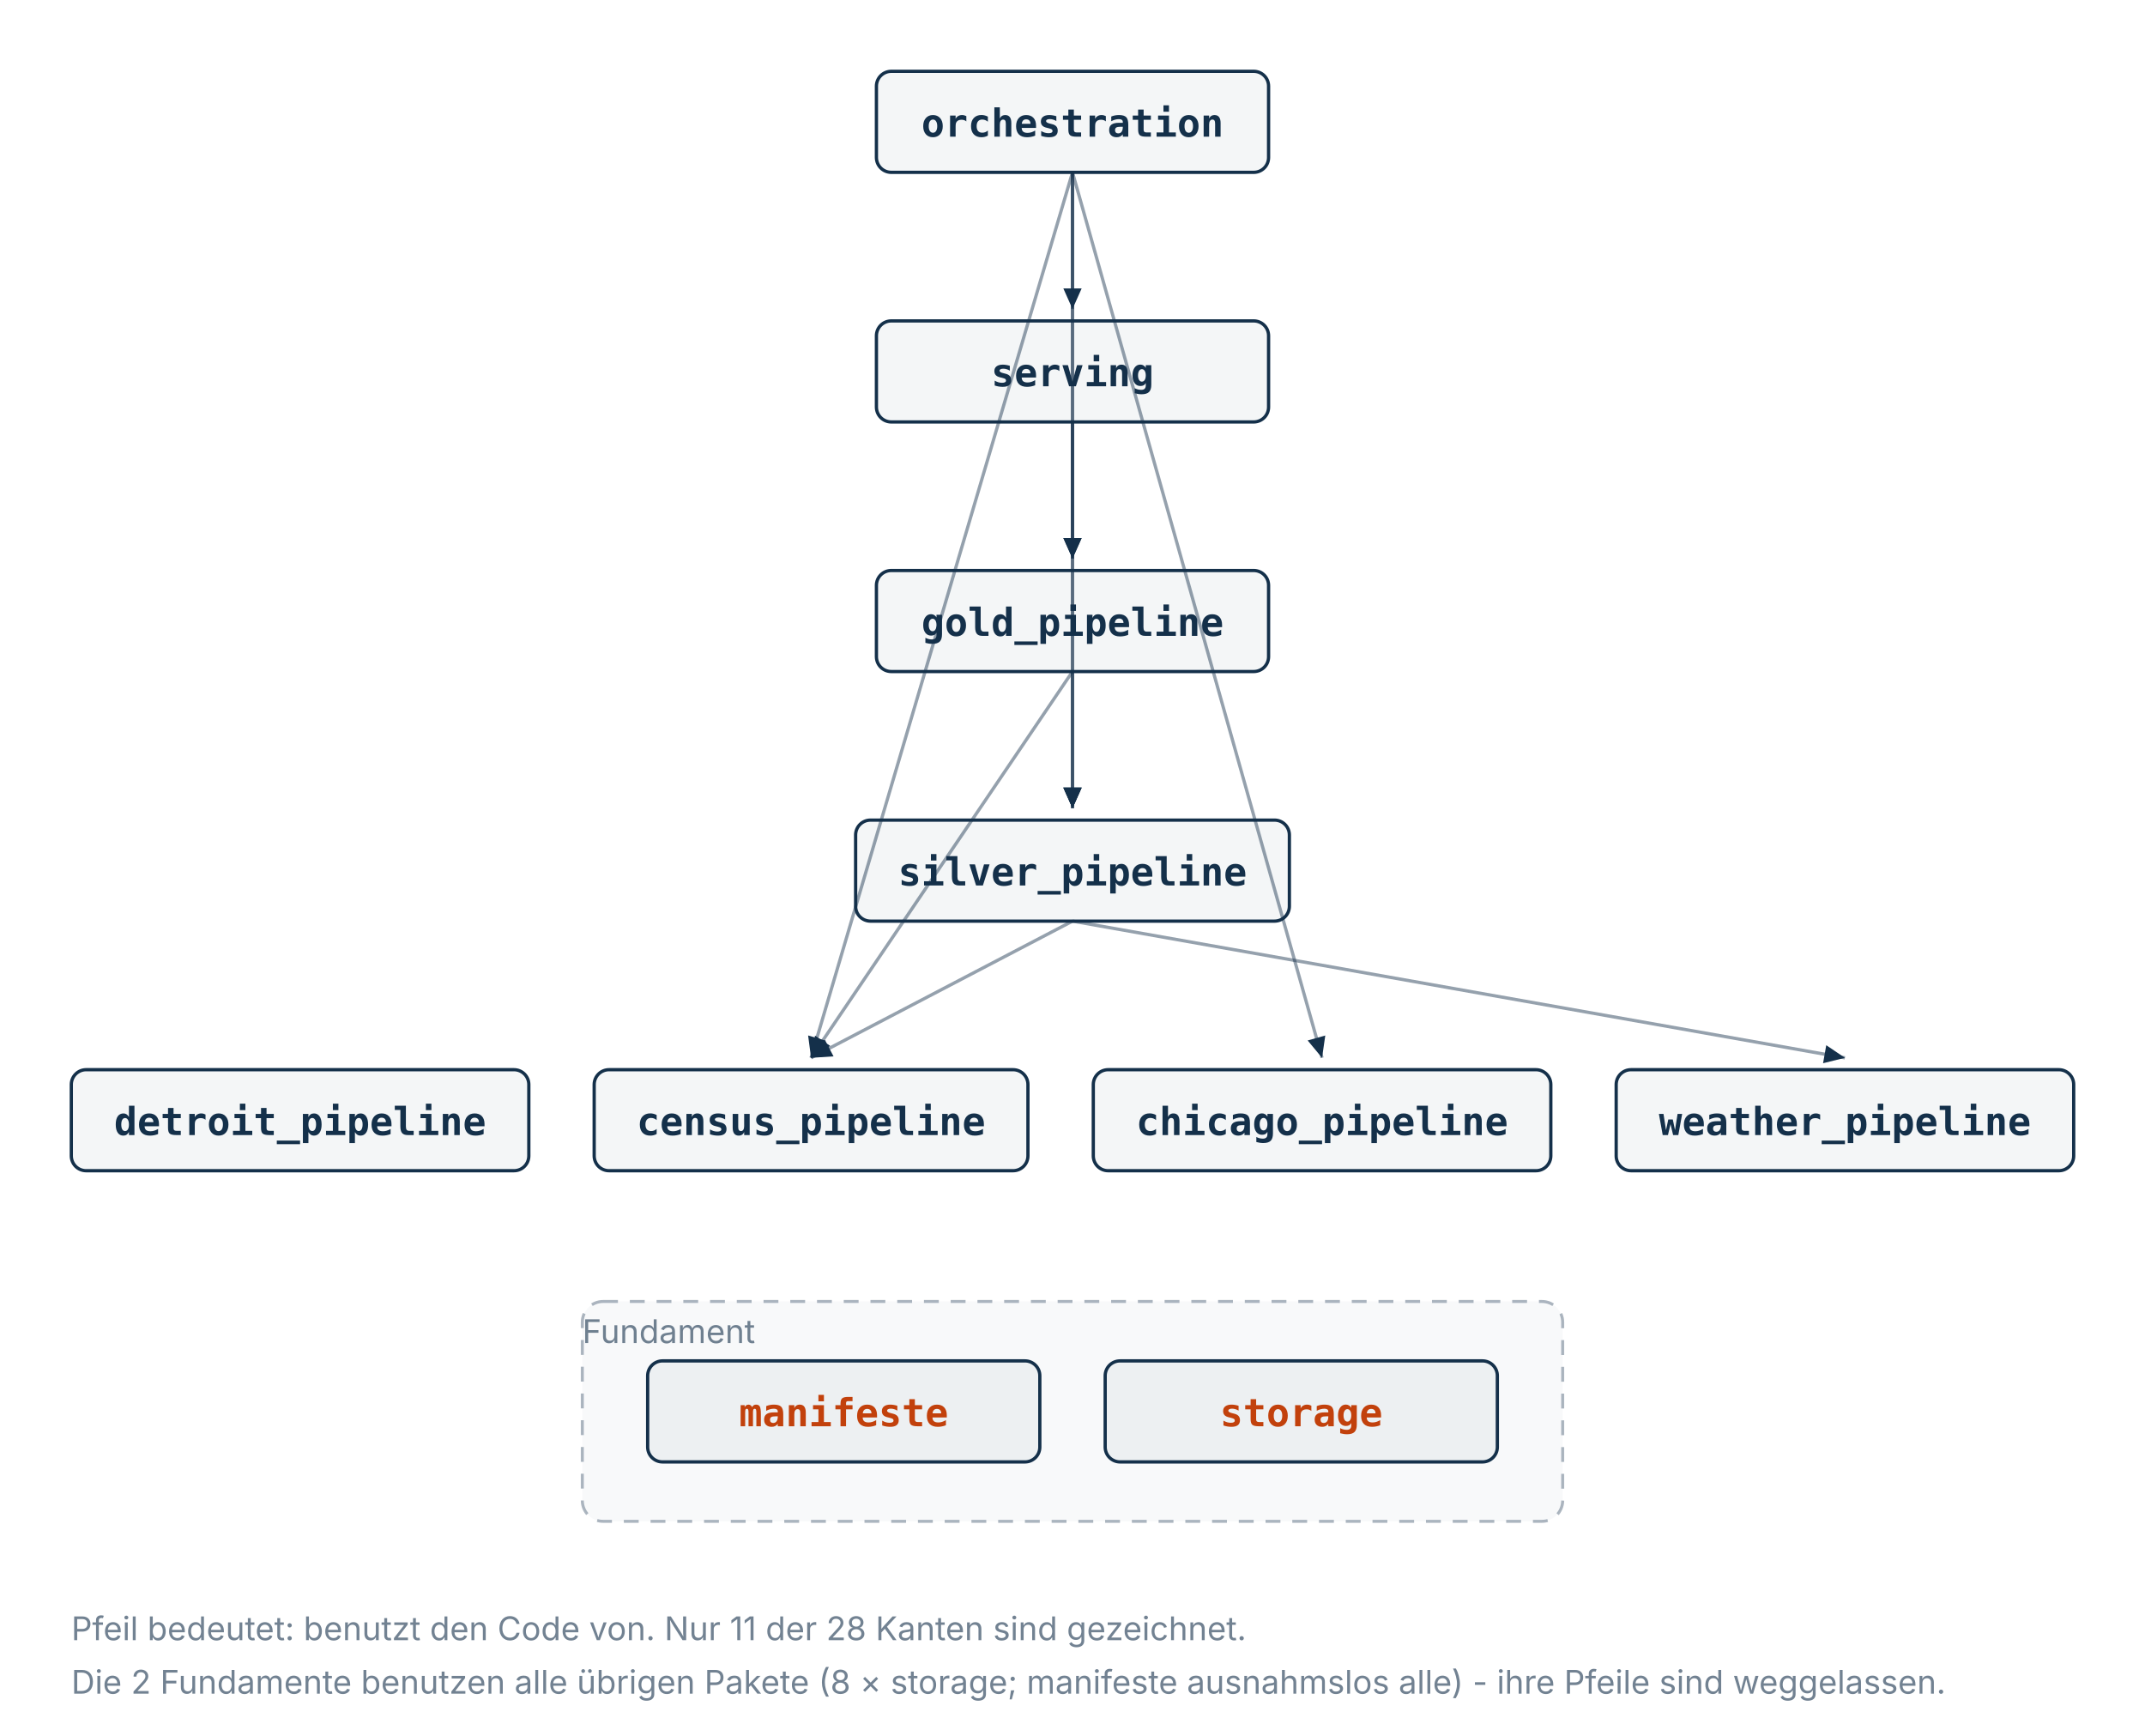
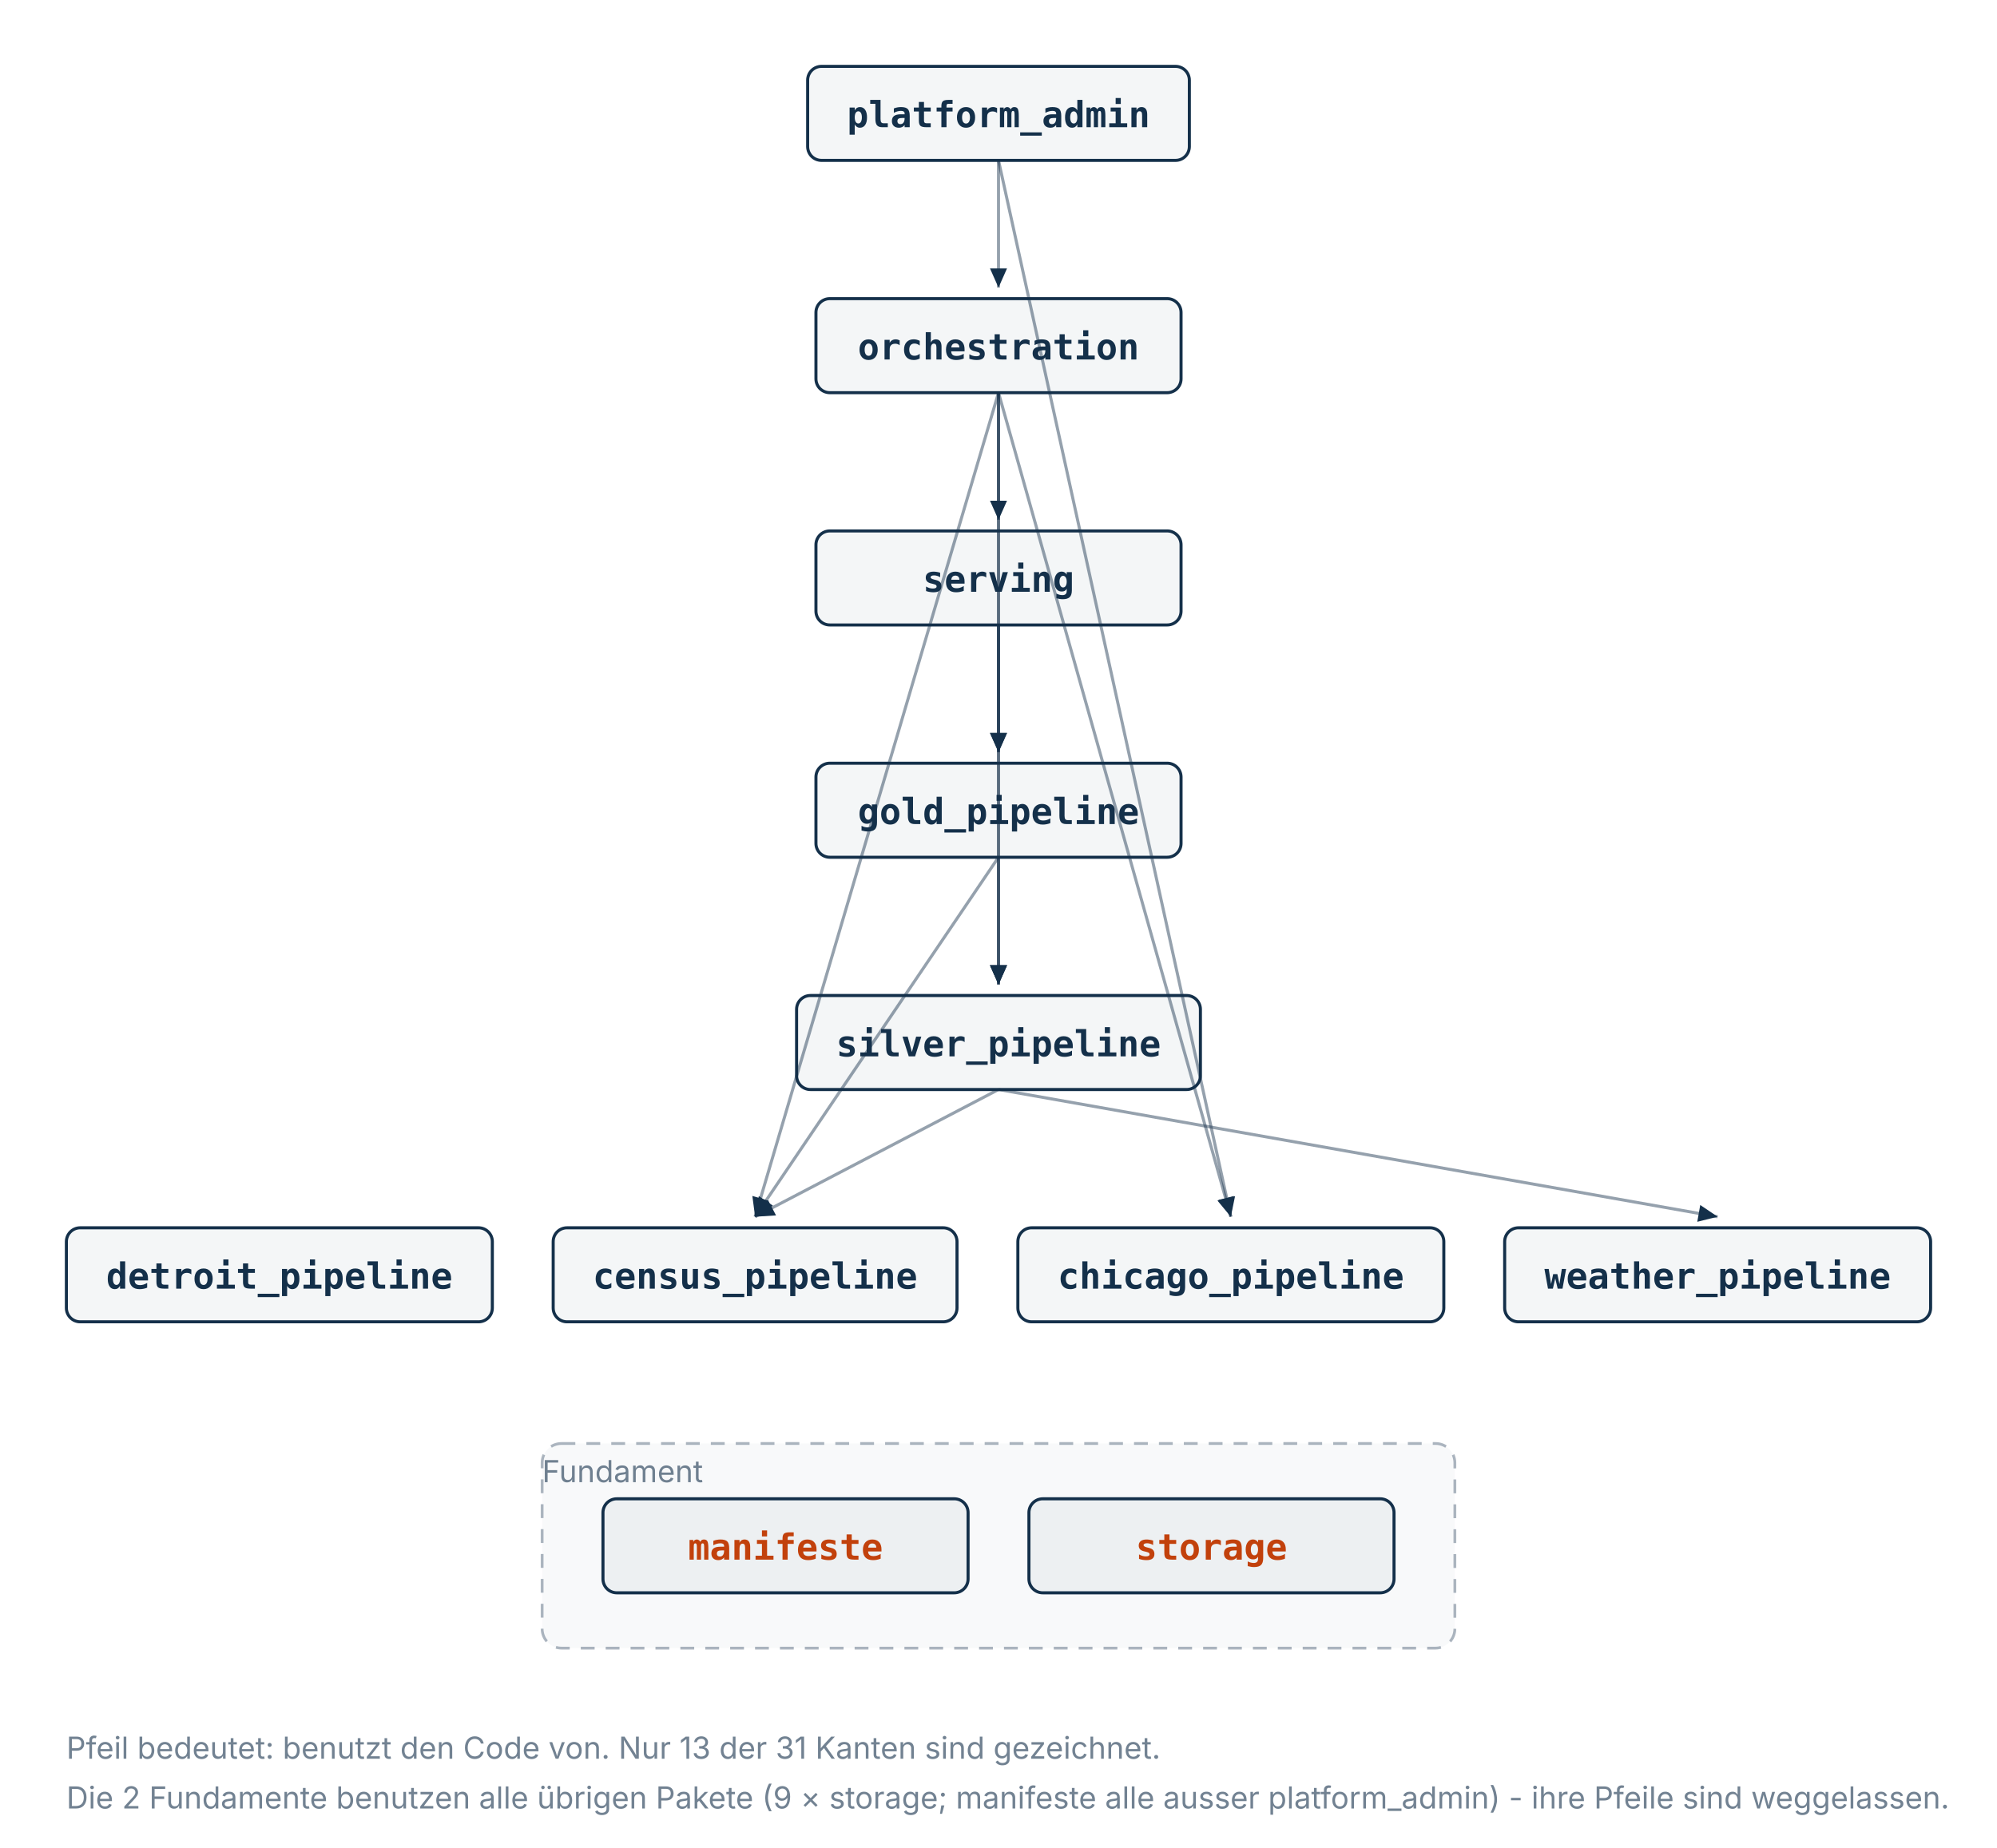
- <svg xmlns="http://www.w3.org/2000/svg" viewBox="0 0 722 584" role="img" width="100%" height="auto" aria-label="Abhängigkeiten zwischen den 10 Paketen unter src/crime, 28 Kanten. Zuoberst orchestration, darunter silver_pipeline, das census_pipeline und weather_pipeline benutzt; daneben die übrigen Ingestion-Pakete. Unten als Band die beiden Fundamente manifeste und storage, die praktisch alle Pakete benutzen.">
+ <svg xmlns="http://www.w3.org/2000/svg" viewBox="0 0 722 668" role="img" width="100%" height="auto" aria-label="Abhängigkeiten zwischen den 11 Paketen unter src/crime, 31 Kanten. Zuoberst platform_admin, darunter silver_pipeline, das census_pipeline und weather_pipeline benutzt; daneben die übrigen Ingestion-Pakete. Unten als Band die beiden Fundamente manifeste und storage, die praktisch alle Pakete benutzen.">
  <style>
  svg { color: #14304a; }
  .signal { fill: #c2410c; }
  .signal-strich { stroke: #c2410c; }
  @media (prefers-color-scheme: dark) {
    svg { color: #dde5ee; }
    .signal { fill: #dda05c; }
    .signal-strich { stroke: #dda05c; }
  }
</style>
  <defs>
    <marker id="pfeil" viewBox="0 0 10 10" refX="9" refY="5" markerWidth="7" markerHeight="7" orient="auto-start-reverse">
      <path d="M 0 1 L 9 5 L 0 9 z" fill="currentColor" />
    </marker>
  </defs>
-   <line x1="361" y1="226" x2="273" y2="356" stroke="currentColor" stroke-opacity="0.45" stroke-width="1.1" marker-end="url(#pfeil)" />
+   <line x1="361" y1="310" x2="273" y2="440" stroke="currentColor" stroke-opacity="0.45" stroke-width="1.1" marker-end="url(#pfeil)" />
+   <line x1="361" y1="310" x2="361" y2="356" stroke="currentColor" stroke-opacity="0.45" stroke-width="1.1" marker-end="url(#pfeil)" />
+   <line x1="361" y1="142" x2="273" y2="440" stroke="currentColor" stroke-opacity="0.45" stroke-width="1.1" marker-end="url(#pfeil)" />
+   <line x1="361" y1="142" x2="445" y2="440" stroke="currentColor" stroke-opacity="0.45" stroke-width="1.1" marker-end="url(#pfeil)" />
+   <line x1="361" y1="142" x2="361" y2="272" stroke="currentColor" stroke-opacity="0.45" stroke-width="1.1" marker-end="url(#pfeil)" />
+   <line x1="361" y1="142" x2="361" y2="188" stroke="currentColor" stroke-opacity="0.45" stroke-width="1.1" marker-end="url(#pfeil)" />
+   <line x1="361" y1="142" x2="361" y2="356" stroke="currentColor" stroke-opacity="0.45" stroke-width="1.1" marker-end="url(#pfeil)" />
+   <line x1="361" y1="58" x2="445" y2="440" stroke="currentColor" stroke-opacity="0.45" stroke-width="1.1" marker-end="url(#pfeil)" />
+   <line x1="361" y1="58" x2="361" y2="104" stroke="currentColor" stroke-opacity="0.45" stroke-width="1.1" marker-end="url(#pfeil)" />
  <line x1="361" y1="226" x2="361" y2="272" stroke="currentColor" stroke-opacity="0.45" stroke-width="1.1" marker-end="url(#pfeil)" />
-   <line x1="361" y1="58" x2="273" y2="356" stroke="currentColor" stroke-opacity="0.45" stroke-width="1.1" marker-end="url(#pfeil)" />
-   <line x1="361" y1="58" x2="445" y2="356" stroke="currentColor" stroke-opacity="0.45" stroke-width="1.1" marker-end="url(#pfeil)" />
-   <line x1="361" y1="58" x2="361" y2="188" stroke="currentColor" stroke-opacity="0.45" stroke-width="1.1" marker-end="url(#pfeil)" />
-   <line x1="361" y1="58" x2="361" y2="104" stroke="currentColor" stroke-opacity="0.45" stroke-width="1.1" marker-end="url(#pfeil)" />
-   <line x1="361" y1="58" x2="361" y2="272" stroke="currentColor" stroke-opacity="0.45" stroke-width="1.1" marker-end="url(#pfeil)" />
-   <line x1="361" y1="142" x2="361" y2="188" stroke="currentColor" stroke-opacity="0.45" stroke-width="1.1" marker-end="url(#pfeil)" />
-   <line x1="361" y1="142" x2="361" y2="272" stroke="currentColor" stroke-opacity="0.45" stroke-width="1.1" marker-end="url(#pfeil)" />
-   <line x1="361" y1="310" x2="273" y2="356" stroke="currentColor" stroke-opacity="0.45" stroke-width="1.1" marker-end="url(#pfeil)" />
-   <line x1="361" y1="310" x2="621" y2="356" stroke="currentColor" stroke-opacity="0.45" stroke-width="1.1" marker-end="url(#pfeil)" />
+   <line x1="361" y1="226" x2="361" y2="356" stroke="currentColor" stroke-opacity="0.45" stroke-width="1.1" marker-end="url(#pfeil)" />
+   <line x1="361" y1="394" x2="273" y2="440" stroke="currentColor" stroke-opacity="0.45" stroke-width="1.1" marker-end="url(#pfeil)" />
+   <line x1="361" y1="394" x2="621" y2="440" stroke="currentColor" stroke-opacity="0.45" stroke-width="1.1" marker-end="url(#pfeil)" />
  <g>
-     <rect x="200" y="360" width="146" height="34" rx="5" fill="currentColor" fill-opacity="0.045" stroke="currentColor" stroke-width="1.1" />
-     <text x="273" y="382" text-anchor="middle" font-family="ui-monospace,SFMono-Regular,Menlo,monospace" font-size="13" font-weight="600" fill="currentColor">census_pipeline</text>
+     <rect x="200" y="444" width="146" height="34" rx="5" fill="currentColor" fill-opacity="0.045" stroke="currentColor" stroke-width="1.1" />
+     <text x="273" y="466" text-anchor="middle" font-family="ui-monospace,SFMono-Regular,Menlo,monospace" font-size="13" font-weight="600" fill="currentColor">census_pipeline</text>
  </g>
  <g>
-     <rect x="368" y="360" width="154" height="34" rx="5" fill="currentColor" fill-opacity="0.045" stroke="currentColor" stroke-width="1.1" />
-     <text x="445" y="382" text-anchor="middle" font-family="ui-monospace,SFMono-Regular,Menlo,monospace" font-size="13" font-weight="600" fill="currentColor">chicago_pipeline</text>
+     <rect x="368" y="444" width="154" height="34" rx="5" fill="currentColor" fill-opacity="0.045" stroke="currentColor" stroke-width="1.1" />
+     <text x="445" y="466" text-anchor="middle" font-family="ui-monospace,SFMono-Regular,Menlo,monospace" font-size="13" font-weight="600" fill="currentColor">chicago_pipeline</text>
  </g>
  <g>
-     <rect x="24" y="360" width="154" height="34" rx="5" fill="currentColor" fill-opacity="0.045" stroke="currentColor" stroke-width="1.1" />
-     <text x="101" y="382" text-anchor="middle" font-family="ui-monospace,SFMono-Regular,Menlo,monospace" font-size="13" font-weight="600" fill="currentColor">detroit_pipeline</text>
+     <rect x="24" y="444" width="154" height="34" rx="5" fill="currentColor" fill-opacity="0.045" stroke="currentColor" stroke-width="1.1" />
+     <text x="101" y="466" text-anchor="middle" font-family="ui-monospace,SFMono-Regular,Menlo,monospace" font-size="13" font-weight="600" fill="currentColor">detroit_pipeline</text>
+   </g>
+   <g>
+     <rect x="295" y="276" width="132" height="34" rx="5" fill="currentColor" fill-opacity="0.045" stroke="currentColor" stroke-width="1.1" />
+     <text x="361" y="298" text-anchor="middle" font-family="ui-monospace,SFMono-Regular,Menlo,monospace" font-size="13" font-weight="600" fill="currentColor">gold_pipeline</text>
+   </g>
+   <g>
+     <rect x="295" y="108" width="132" height="34" rx="5" fill="currentColor" fill-opacity="0.045" stroke="currentColor" stroke-width="1.1" />
+     <text x="361" y="130" text-anchor="middle" font-family="ui-monospace,SFMono-Regular,Menlo,monospace" font-size="13" font-weight="600" fill="currentColor">orchestration</text>
+   </g>
+   <g>
+     <rect x="292" y="24" width="138" height="34" rx="5" fill="currentColor" fill-opacity="0.045" stroke="currentColor" stroke-width="1.1" />
+     <text x="361" y="46" text-anchor="middle" font-family="ui-monospace,SFMono-Regular,Menlo,monospace" font-size="13" font-weight="600" fill="currentColor">platform_admin</text>
  </g>
  <g>
    <rect x="295" y="192" width="132" height="34" rx="5" fill="currentColor" fill-opacity="0.045" stroke="currentColor" stroke-width="1.1" />
-     <text x="361" y="214" text-anchor="middle" font-family="ui-monospace,SFMono-Regular,Menlo,monospace" font-size="13" font-weight="600" fill="currentColor">gold_pipeline</text>
+     <text x="361" y="214" text-anchor="middle" font-family="ui-monospace,SFMono-Regular,Menlo,monospace" font-size="13" font-weight="600" fill="currentColor">serving</text>
  </g>
  <g>
-     <rect x="295" y="24" width="132" height="34" rx="5" fill="currentColor" fill-opacity="0.045" stroke="currentColor" stroke-width="1.1" />
-     <text x="361" y="46" text-anchor="middle" font-family="ui-monospace,SFMono-Regular,Menlo,monospace" font-size="13" font-weight="600" fill="currentColor">orchestration</text>
+     <rect x="288" y="360" width="146" height="34" rx="5" fill="currentColor" fill-opacity="0.045" stroke="currentColor" stroke-width="1.1" />
+     <text x="361" y="382" text-anchor="middle" font-family="ui-monospace,SFMono-Regular,Menlo,monospace" font-size="13" font-weight="600" fill="currentColor">silver_pipeline</text>
  </g>
  <g>
-     <rect x="295" y="108" width="132" height="34" rx="5" fill="currentColor" fill-opacity="0.045" stroke="currentColor" stroke-width="1.1" />
-     <text x="361" y="130" text-anchor="middle" font-family="ui-monospace,SFMono-Regular,Menlo,monospace" font-size="13" font-weight="600" fill="currentColor">serving</text>
+     <rect x="544" y="444" width="154" height="34" rx="5" fill="currentColor" fill-opacity="0.045" stroke="currentColor" stroke-width="1.1" />
+     <text x="621" y="466" text-anchor="middle" font-family="ui-monospace,SFMono-Regular,Menlo,monospace" font-size="13" font-weight="600" fill="currentColor">weather_pipeline</text>
+   </g>
+   <rect x="196" y="522" width="330" height="74" rx="7" fill="currentColor" fill-opacity="0.028" stroke="currentColor" stroke-opacity="0.35" stroke-width="1" stroke-dasharray="5 4" />
+   <text x="196" y="536" font-family="ui-sans-serif,system-ui,-apple-system,sans-serif" font-size="11" font-weight="400" fill="currentColor" fill-opacity="0.6">Fundament</text>
+   <g>
+     <rect x="218" y="542" width="132" height="34" rx="5" fill="currentColor" fill-opacity="0.045" stroke="currentColor" stroke-width="1.1" />
+     <text x="284" y="564" text-anchor="middle" font-family="ui-monospace,SFMono-Regular,Menlo,monospace" font-size="13" font-weight="600" class="signal" fill="currentColor">manifeste</text>
  </g>
  <g>
-     <rect x="288" y="276" width="146" height="34" rx="5" fill="currentColor" fill-opacity="0.045" stroke="currentColor" stroke-width="1.1" />
-     <text x="361" y="298" text-anchor="middle" font-family="ui-monospace,SFMono-Regular,Menlo,monospace" font-size="13" font-weight="600" fill="currentColor">silver_pipeline</text>
+     <rect x="372" y="542" width="132" height="34" rx="5" fill="currentColor" fill-opacity="0.045" stroke="currentColor" stroke-width="1.1" />
+     <text x="438" y="564" text-anchor="middle" font-family="ui-monospace,SFMono-Regular,Menlo,monospace" font-size="13" font-weight="600" class="signal" fill="currentColor">storage</text>
  </g>
-   <g>
-     <rect x="544" y="360" width="154" height="34" rx="5" fill="currentColor" fill-opacity="0.045" stroke="currentColor" stroke-width="1.1" />
-     <text x="621" y="382" text-anchor="middle" font-family="ui-monospace,SFMono-Regular,Menlo,monospace" font-size="13" font-weight="600" fill="currentColor">weather_pipeline</text>
-   </g>
-   <rect x="196" y="438" width="330" height="74" rx="7" fill="currentColor" fill-opacity="0.028" stroke="currentColor" stroke-opacity="0.35" stroke-width="1" stroke-dasharray="5 4" />
-   <text x="196" y="452" font-family="ui-sans-serif,system-ui,-apple-system,sans-serif" font-size="11" font-weight="400" fill="currentColor" fill-opacity="0.6">Fundament</text>
-   <g>
-     <rect x="218" y="458" width="132" height="34" rx="5" fill="currentColor" fill-opacity="0.045" stroke="currentColor" stroke-width="1.1" />
-     <text x="284" y="480" text-anchor="middle" font-family="ui-monospace,SFMono-Regular,Menlo,monospace" font-size="13" font-weight="600" class="signal" fill="currentColor">manifeste</text>
-   </g>
-   <g>
-     <rect x="372" y="458" width="132" height="34" rx="5" fill="currentColor" fill-opacity="0.045" stroke="currentColor" stroke-width="1.1" />
-     <text x="438" y="480" text-anchor="middle" font-family="ui-monospace,SFMono-Regular,Menlo,monospace" font-size="13" font-weight="600" class="signal" fill="currentColor">storage</text>
-   </g>
-   <text x="24" y="552" font-family="ui-sans-serif,system-ui,-apple-system,sans-serif" font-size="11" font-weight="400" fill="currentColor" fill-opacity="0.6">Pfeil bedeutet: benutzt den Code von. Nur 11 der 28 Kanten sind gezeichnet.</text>
-   <text x="24" y="570" font-family="ui-sans-serif,system-ui,-apple-system,sans-serif" font-size="11" font-weight="400" fill="currentColor" fill-opacity="0.6">Die 2 Fundamente benutzen alle übrigen Pakete (8 × storage; manifeste ausnahmslos alle) - ihre Pfeile sind weggelassen.</text>
+   <text x="24" y="636" font-family="ui-sans-serif,system-ui,-apple-system,sans-serif" font-size="11" font-weight="400" fill="currentColor" fill-opacity="0.6">Pfeil bedeutet: benutzt den Code von. Nur 13 der 31 Kanten sind gezeichnet.</text>
+   <text x="24" y="654" font-family="ui-sans-serif,system-ui,-apple-system,sans-serif" font-size="11" font-weight="400" fill="currentColor" fill-opacity="0.6">Die 2 Fundamente benutzen alle übrigen Pakete (9 × storage; manifeste alle ausser platform_admin) - ihre Pfeile sind weggelassen.</text>
</svg>
